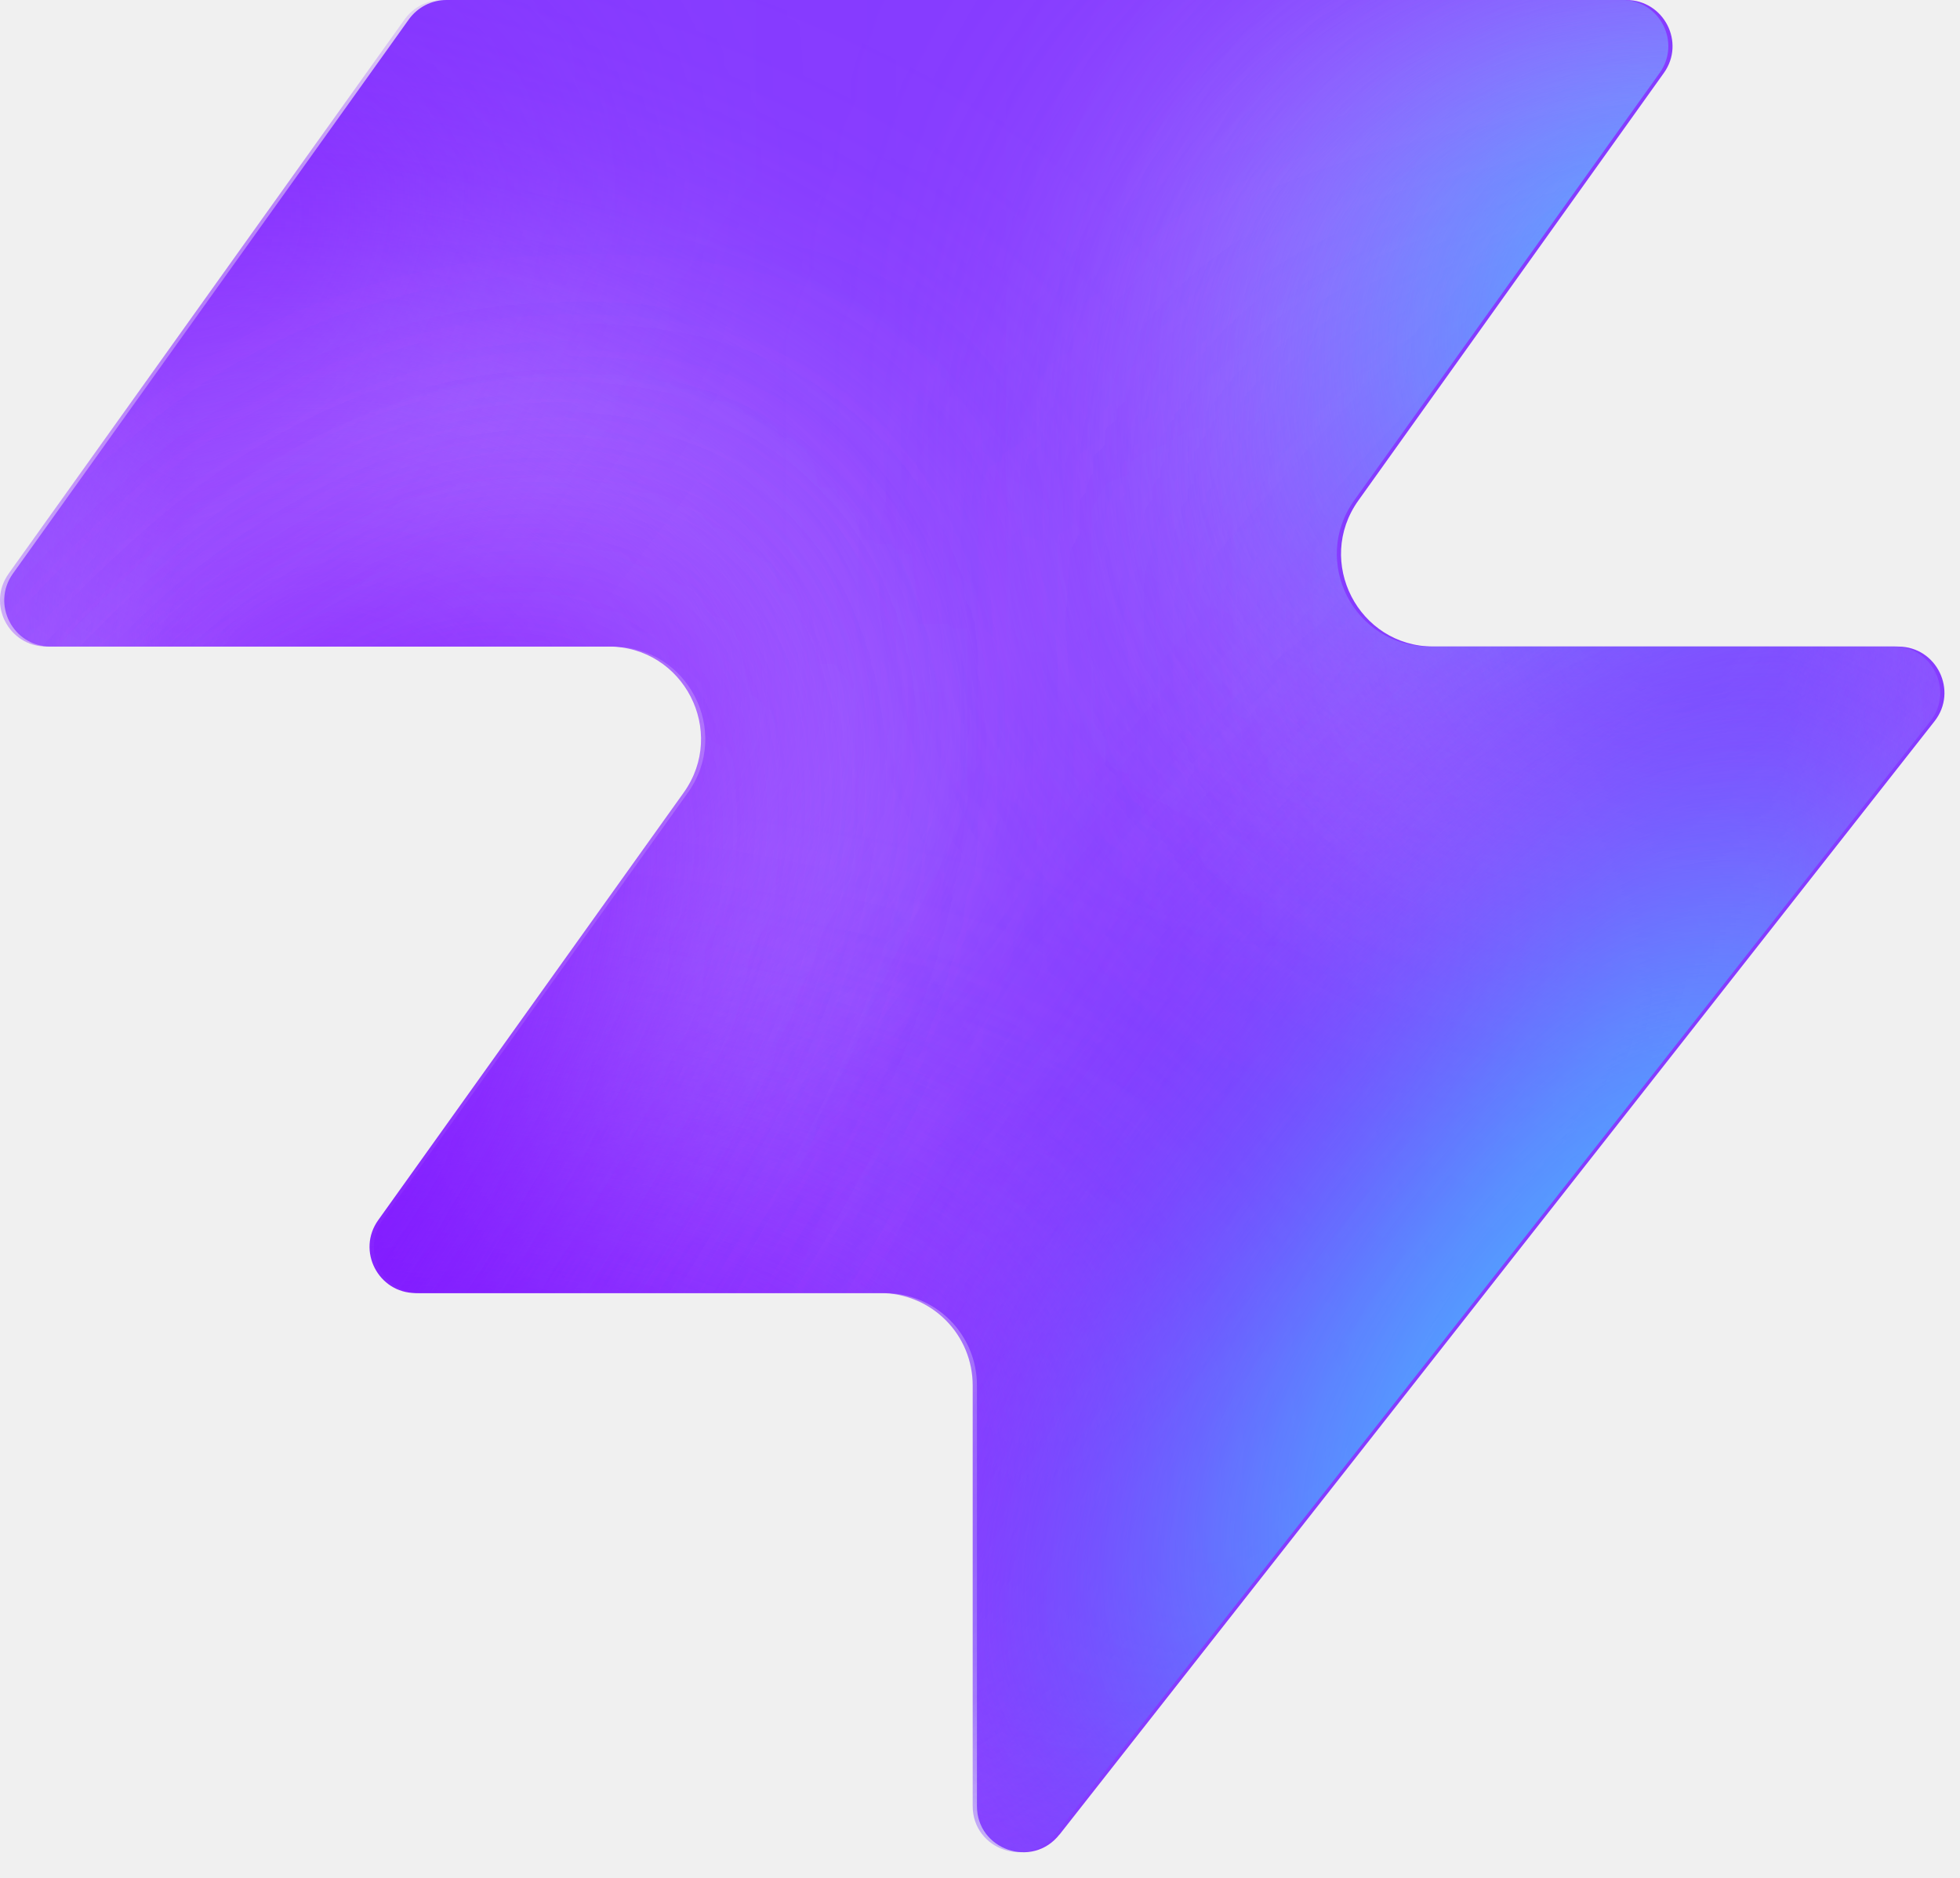
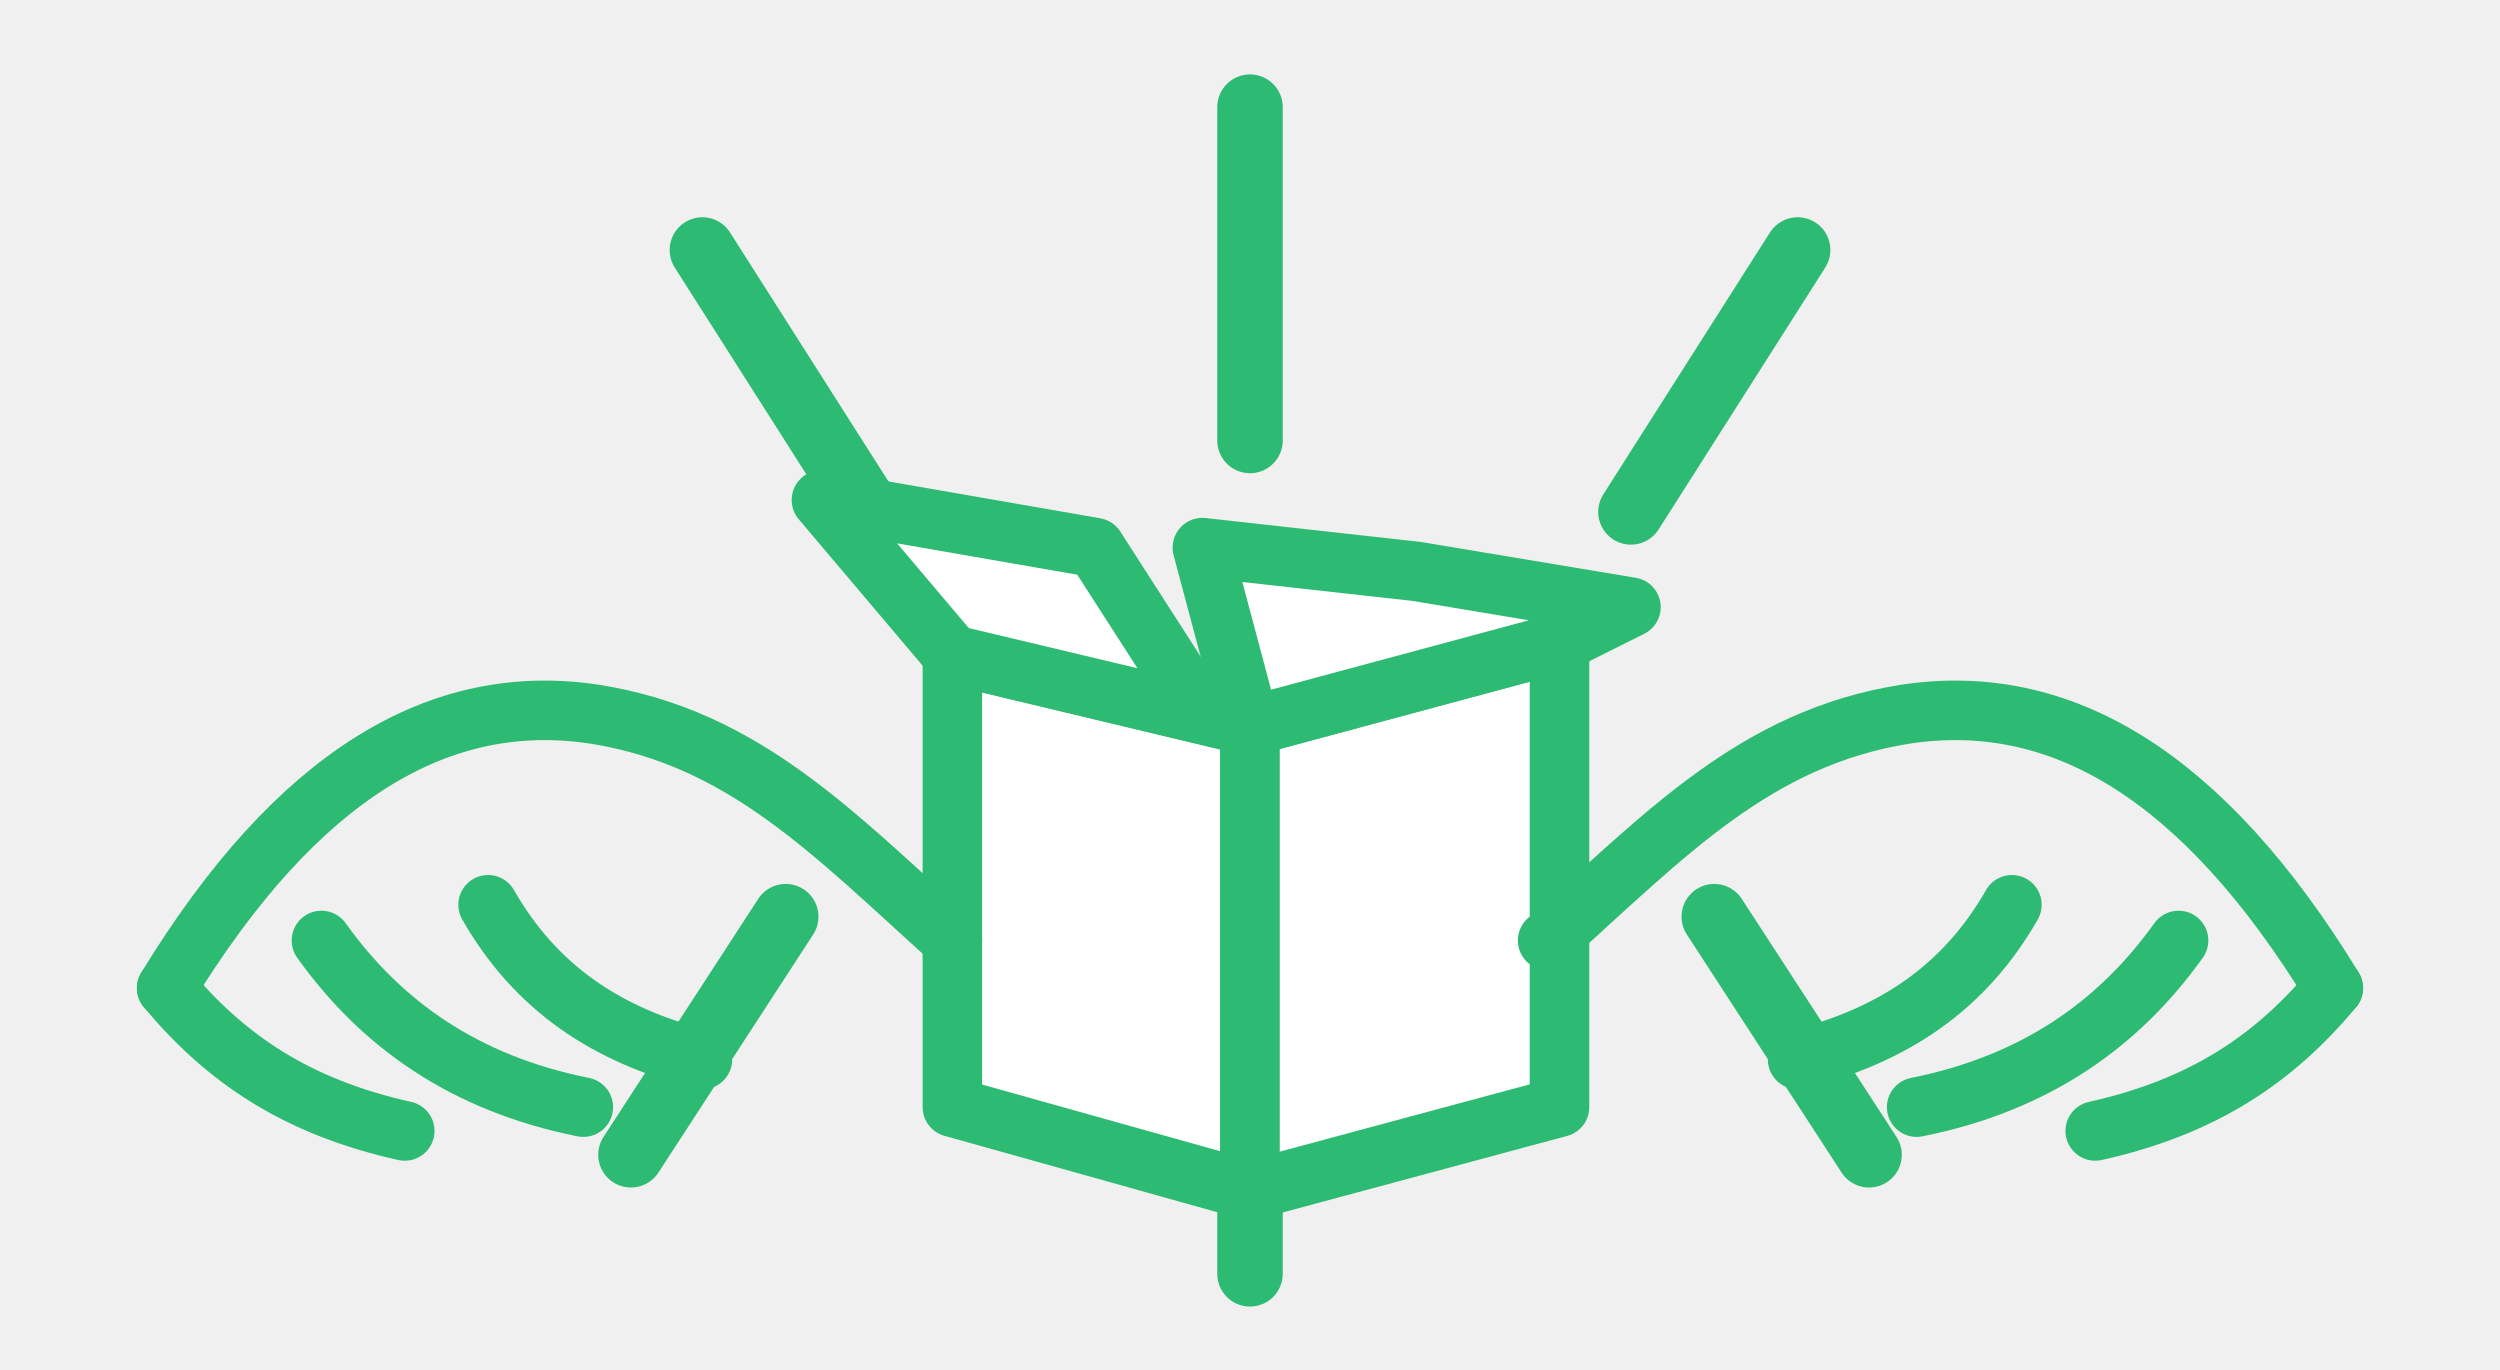
- <svg xmlns="http://www.w3.org/2000/svg" width="48" height="46" fill="none" viewBox="0 0 48 46">
-   <path fill="#863bff" d="M25.946 44.938c-.664.845-2.021.375-2.021-.698V33.937a2.26 2.26 0 0 0-2.262-2.262H10.287c-.92 0-1.456-1.04-.92-1.788l7.48-10.471c1.07-1.497 0-3.578-1.842-3.578H1.237c-.92 0-1.456-1.04-.92-1.788L10.013.474c.214-.297.556-.474.92-.474h28.894c.92 0 1.456 1.04.92 1.788l-7.48 10.471c-1.07 1.498 0 3.579 1.842 3.579h11.377c.943 0 1.473 1.088.89 1.83L25.947 44.94z" style="fill:#863bff;fill:color(display-p3 .525 .23 1);fill-opacity:1" />
-   <mask id="a" width="48" height="46" x="0" y="0" maskUnits="userSpaceOnUse" style="mask-type:alpha">
-     <path fill="#000" d="M25.842 44.938c-.664.844-2.021.375-2.021-.698V33.937a2.26 2.26 0 0 0-2.262-2.262H10.183c-.92 0-1.456-1.04-.92-1.788l7.48-10.471c1.07-1.498 0-3.579-1.842-3.579H1.133c-.92 0-1.456-1.04-.92-1.787L9.91.473c.214-.297.556-.474.92-.474h28.894c.92 0 1.456 1.04.92 1.788l-7.48 10.471c-1.07 1.498 0 3.578 1.842 3.578h11.377c.943 0 1.473 1.088.89 1.832L25.843 44.94z" style="fill:#000;fill-opacity:1" />
-   </mask>
-   <g mask="url(#a)">
-     <g filter="url(#b)">
-       <ellipse cx="5.508" cy="14.704" fill="#ede6ff" rx="5.508" ry="14.704" style="fill:#ede6ff;fill:color(display-p3 .927 .903 1);fill-opacity:1" transform="matrix(.00324 1 1 -.00324 -4.47 31.516)" />
-     </g>
-     <g filter="url(#c)">
-       <ellipse cx="10.399" cy="29.851" fill="#ede6ff" rx="10.399" ry="29.851" style="fill:#ede6ff;fill:color(display-p3 .927 .903 1);fill-opacity:1" transform="matrix(.00324 1 1 -.00324 -39.328 7.883)" />
-     </g>
-     <g filter="url(#d)">
-       <ellipse cx="5.508" cy="30.487" fill="#7e14ff" rx="5.508" ry="30.487" style="fill:#7e14ff;fill:color(display-p3 .492 .077 1);fill-opacity:1" transform="rotate(89.814 -25.913 -14.639)scale(1 -1)" />
-     </g>
-     <g filter="url(#e)">
-       <ellipse cx="5.508" cy="30.599" fill="#7e14ff" rx="5.508" ry="30.599" style="fill:#7e14ff;fill:color(display-p3 .492 .077 1);fill-opacity:1" transform="rotate(89.814 -32.644 -3.334)scale(1 -1)" />
-     </g>
-     <g filter="url(#f)">
-       <ellipse cx="5.508" cy="30.599" fill="#7e14ff" rx="5.508" ry="30.599" style="fill:#7e14ff;fill:color(display-p3 .492 .077 1);fill-opacity:1" transform="matrix(.00324 1 1 -.00324 -34.34 30.47)" />
-     </g>
-     <g filter="url(#g)">
-       <ellipse cx="14.072" cy="22.078" fill="#ede6ff" rx="14.072" ry="22.078" style="fill:#ede6ff;fill:color(display-p3 .927 .903 1);fill-opacity:1" transform="rotate(93.35 24.506 48.493)scale(-1 1)" />
-     </g>
-     <g filter="url(#h)">
-       <ellipse cx="3.47" cy="21.501" fill="#7e14ff" rx="3.47" ry="21.501" style="fill:#7e14ff;fill:color(display-p3 .492 .077 1);fill-opacity:1" transform="rotate(89.009 28.708 47.59)scale(-1 1)" />
-     </g>
-     <g filter="url(#i)">
-       <ellipse cx="3.47" cy="21.501" fill="#7e14ff" rx="3.47" ry="21.501" style="fill:#7e14ff;fill:color(display-p3 .492 .077 1);fill-opacity:1" transform="rotate(89.009 28.708 47.59)scale(-1 1)" />
-     </g>
-     <g filter="url(#j)">
-       <ellipse cx=".387" cy="8.972" fill="#7e14ff" rx="4.407" ry="29.108" style="fill:#7e14ff;fill:color(display-p3 .492 .077 1);fill-opacity:1" transform="rotate(39.51 .387 8.972)" />
-     </g>
-     <g filter="url(#k)">
-       <ellipse cx="47.523" cy="-6.092" fill="#7e14ff" rx="4.407" ry="29.108" style="fill:#7e14ff;fill:color(display-p3 .492 .077 1);fill-opacity:1" transform="rotate(37.892 47.523 -6.092)" />
-     </g>
-     <g filter="url(#l)">
-       <ellipse cx="41.412" cy="6.333" fill="#47bfff" rx="5.971" ry="9.665" style="fill:#47bfff;fill:color(display-p3 .28 .748 1);fill-opacity:1" transform="rotate(37.892 41.412 6.333)" />
-     </g>
-     <g filter="url(#m)">
-       <ellipse cx="-1.879" cy="38.332" fill="#7e14ff" rx="4.407" ry="29.108" style="fill:#7e14ff;fill:color(display-p3 .492 .077 1);fill-opacity:1" transform="rotate(37.892 -1.88 38.332)" />
-     </g>
-     <g filter="url(#n)">
-       <ellipse cx="-1.879" cy="38.332" fill="#7e14ff" rx="4.407" ry="29.108" style="fill:#7e14ff;fill:color(display-p3 .492 .077 1);fill-opacity:1" transform="rotate(37.892 -1.88 38.332)" />
-     </g>
-     <g filter="url(#o)">
-       <ellipse cx="35.651" cy="29.907" fill="#7e14ff" rx="4.407" ry="29.108" style="fill:#7e14ff;fill:color(display-p3 .492 .077 1);fill-opacity:1" transform="rotate(37.892 35.651 29.907)" />
-     </g>
-     <g filter="url(#p)">
-       <ellipse cx="38.418" cy="32.4" fill="#47bfff" rx="5.971" ry="15.297" style="fill:#47bfff;fill:color(display-p3 .28 .748 1);fill-opacity:1" transform="rotate(37.892 38.418 32.4)" />
-     </g>
+ <svg xmlns="http://www.w3.org/2000/svg" viewBox="160 10 420 230" fill="none" role="img" aria-label="Goods Recycling logo mark">
+   <g stroke="#2DBA73" stroke-width="11" stroke-linecap="round" stroke-linejoin="round">
+     <path d="M370 28V84" />
+     <path d="M462 52L434 96" />
+     <path d="M278 52L306 96" />
+     <path d="M266 204L292 164" />
+     <path d="M474 204L448 164" />
+     <path d="M370 224V178" />
  </g>
-   <defs>
-     <filter id="b" width="60.045" height="41.654" x="-19.77" y="16.149" color-interpolation-filters="sRGB" filterUnits="userSpaceOnUse">
-       <feFlood flood-opacity="0" result="BackgroundImageFix" />
-       <feBlend in="SourceGraphic" in2="BackgroundImageFix" result="shape" />
-       <feGaussianBlur result="effect1_foregroundBlur_2002_17158" stdDeviation="7.659" />
-     </filter>
-     <filter id="c" width="90.34" height="51.437" x="-54.613" y="-7.533" color-interpolation-filters="sRGB" filterUnits="userSpaceOnUse">
-       <feFlood flood-opacity="0" result="BackgroundImageFix" />
-       <feBlend in="SourceGraphic" in2="BackgroundImageFix" result="shape" />
-       <feGaussianBlur result="effect1_foregroundBlur_2002_17158" stdDeviation="7.659" />
-     </filter>
-     <filter id="d" width="79.355" height="29.4" x="-49.64" y="2.03" color-interpolation-filters="sRGB" filterUnits="userSpaceOnUse">
-       <feFlood flood-opacity="0" result="BackgroundImageFix" />
-       <feBlend in="SourceGraphic" in2="BackgroundImageFix" result="shape" />
-       <feGaussianBlur result="effect1_foregroundBlur_2002_17158" stdDeviation="4.596" />
-     </filter>
-     <filter id="e" width="79.579" height="29.4" x="-45.045" y="20.029" color-interpolation-filters="sRGB" filterUnits="userSpaceOnUse">
-       <feFlood flood-opacity="0" result="BackgroundImageFix" />
-       <feBlend in="SourceGraphic" in2="BackgroundImageFix" result="shape" />
-       <feGaussianBlur result="effect1_foregroundBlur_2002_17158" stdDeviation="4.596" />
-     </filter>
-     <filter id="f" width="79.579" height="29.4" x="-43.513" y="21.178" color-interpolation-filters="sRGB" filterUnits="userSpaceOnUse">
-       <feFlood flood-opacity="0" result="BackgroundImageFix" />
-       <feBlend in="SourceGraphic" in2="BackgroundImageFix" result="shape" />
-       <feGaussianBlur result="effect1_foregroundBlur_2002_17158" stdDeviation="4.596" />
-     </filter>
-     <filter id="g" width="74.749" height="58.852" x="15.756" y="-17.901" color-interpolation-filters="sRGB" filterUnits="userSpaceOnUse">
-       <feFlood flood-opacity="0" result="BackgroundImageFix" />
-       <feBlend in="SourceGraphic" in2="BackgroundImageFix" result="shape" />
-       <feGaussianBlur result="effect1_foregroundBlur_2002_17158" stdDeviation="7.659" />
-     </filter>
-     <filter id="h" width="61.377" height="25.362" x="23.548" y="2.284" color-interpolation-filters="sRGB" filterUnits="userSpaceOnUse">
-       <feFlood flood-opacity="0" result="BackgroundImageFix" />
-       <feBlend in="SourceGraphic" in2="BackgroundImageFix" result="shape" />
-       <feGaussianBlur result="effect1_foregroundBlur_2002_17158" stdDeviation="4.596" />
-     </filter>
-     <filter id="i" width="61.377" height="25.362" x="23.548" y="2.284" color-interpolation-filters="sRGB" filterUnits="userSpaceOnUse">
-       <feFlood flood-opacity="0" result="BackgroundImageFix" />
-       <feBlend in="SourceGraphic" in2="BackgroundImageFix" result="shape" />
-       <feGaussianBlur result="effect1_foregroundBlur_2002_17158" stdDeviation="4.596" />
-     </filter>
-     <filter id="j" width="56.045" height="63.649" x="-27.636" y="-22.853" color-interpolation-filters="sRGB" filterUnits="userSpaceOnUse">
-       <feFlood flood-opacity="0" result="BackgroundImageFix" />
-       <feBlend in="SourceGraphic" in2="BackgroundImageFix" result="shape" />
-       <feGaussianBlur result="effect1_foregroundBlur_2002_17158" stdDeviation="4.596" />
-     </filter>
-     <filter id="k" width="54.814" height="64.646" x="20.116" y="-38.415" color-interpolation-filters="sRGB" filterUnits="userSpaceOnUse">
-       <feFlood flood-opacity="0" result="BackgroundImageFix" />
-       <feBlend in="SourceGraphic" in2="BackgroundImageFix" result="shape" />
-       <feGaussianBlur result="effect1_foregroundBlur_2002_17158" stdDeviation="4.596" />
-     </filter>
-     <filter id="l" width="33.541" height="35.313" x="24.641" y="-11.323" color-interpolation-filters="sRGB" filterUnits="userSpaceOnUse">
-       <feFlood flood-opacity="0" result="BackgroundImageFix" />
-       <feBlend in="SourceGraphic" in2="BackgroundImageFix" result="shape" />
-       <feGaussianBlur result="effect1_foregroundBlur_2002_17158" stdDeviation="4.596" />
-     </filter>
-     <filter id="m" width="54.814" height="64.646" x="-29.286" y="6.009" color-interpolation-filters="sRGB" filterUnits="userSpaceOnUse">
-       <feFlood flood-opacity="0" result="BackgroundImageFix" />
-       <feBlend in="SourceGraphic" in2="BackgroundImageFix" result="shape" />
-       <feGaussianBlur result="effect1_foregroundBlur_2002_17158" stdDeviation="4.596" />
-     </filter>
-     <filter id="n" width="54.814" height="64.646" x="-29.286" y="6.009" color-interpolation-filters="sRGB" filterUnits="userSpaceOnUse">
-       <feFlood flood-opacity="0" result="BackgroundImageFix" />
-       <feBlend in="SourceGraphic" in2="BackgroundImageFix" result="shape" />
-       <feGaussianBlur result="effect1_foregroundBlur_2002_17158" stdDeviation="4.596" />
-     </filter>
-     <filter id="o" width="54.814" height="64.646" x="8.244" y="-2.416" color-interpolation-filters="sRGB" filterUnits="userSpaceOnUse">
-       <feFlood flood-opacity="0" result="BackgroundImageFix" />
-       <feBlend in="SourceGraphic" in2="BackgroundImageFix" result="shape" />
-       <feGaussianBlur result="effect1_foregroundBlur_2002_17158" stdDeviation="4.596" />
-     </filter>
-     <filter id="p" width="39.409" height="43.623" x="18.713" y="10.588" color-interpolation-filters="sRGB" filterUnits="userSpaceOnUse">
-       <feFlood flood-opacity="0" result="BackgroundImageFix" />
-       <feBlend in="SourceGraphic" in2="BackgroundImageFix" result="shape" />
-       <feGaussianBlur result="effect1_foregroundBlur_2002_17158" stdDeviation="4.596" />
-     </filter>
-   </defs>
+   <g fill="#FFFFFF" stroke="#2DBA73" stroke-width="10" stroke-linecap="round" stroke-linejoin="round">
+     <path d="M320 120L370 132V210L320 196V120Z" />
+     <path d="M370 132L422 118V196L370 210V132Z" />
+     <path d="M320 120L298 94L344 102L362 130L320 120Z" />
+     <path d="M370 132L362 102L398 106L434 112L422 118L370 132Z" />
+   </g>
+   <g fill="none" stroke="#2DBA73" stroke-width="10" stroke-linecap="round" stroke-linejoin="round">
+     <path d="M188 176C210 140 234 126 260 130C285 134 300 150 320 168" />
+     <path d="M188 176C198 188 210 196 228 200" />
+     <path d="M214 168C224 182 238 192 258 196" />
+     <path d="M242 162C250 176 262 184 278 188" />
+     <path d="M552 176C530 140 506 126 480 130C455 134 440 150 420 168" />
+     <path d="M552 176C542 188 530 196 512 200" />
+     <path d="M526 168C516 182 502 192 482 196" />
+     <path d="M498 162C490 176 478 184 462 188" />
+   </g>
</svg>
